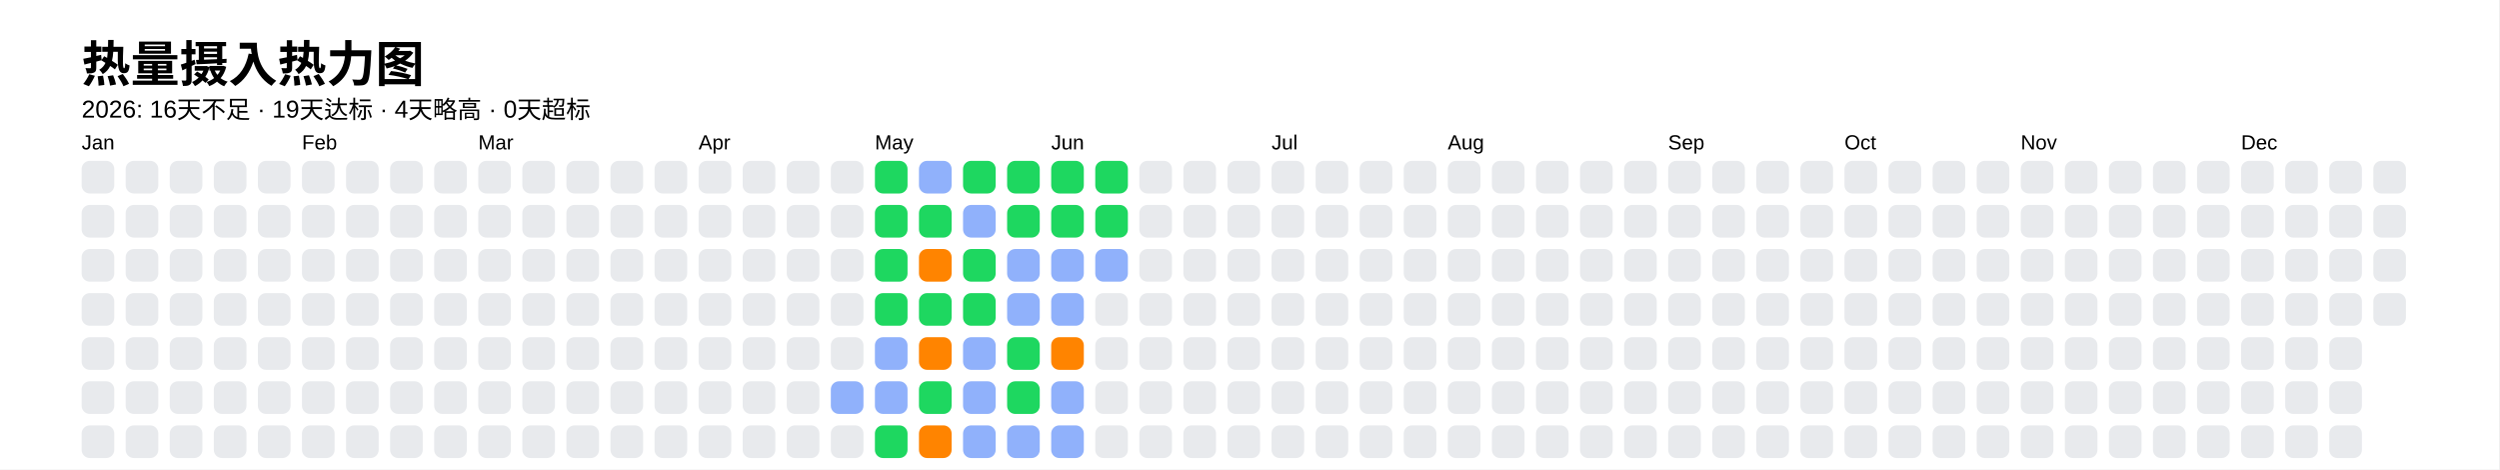
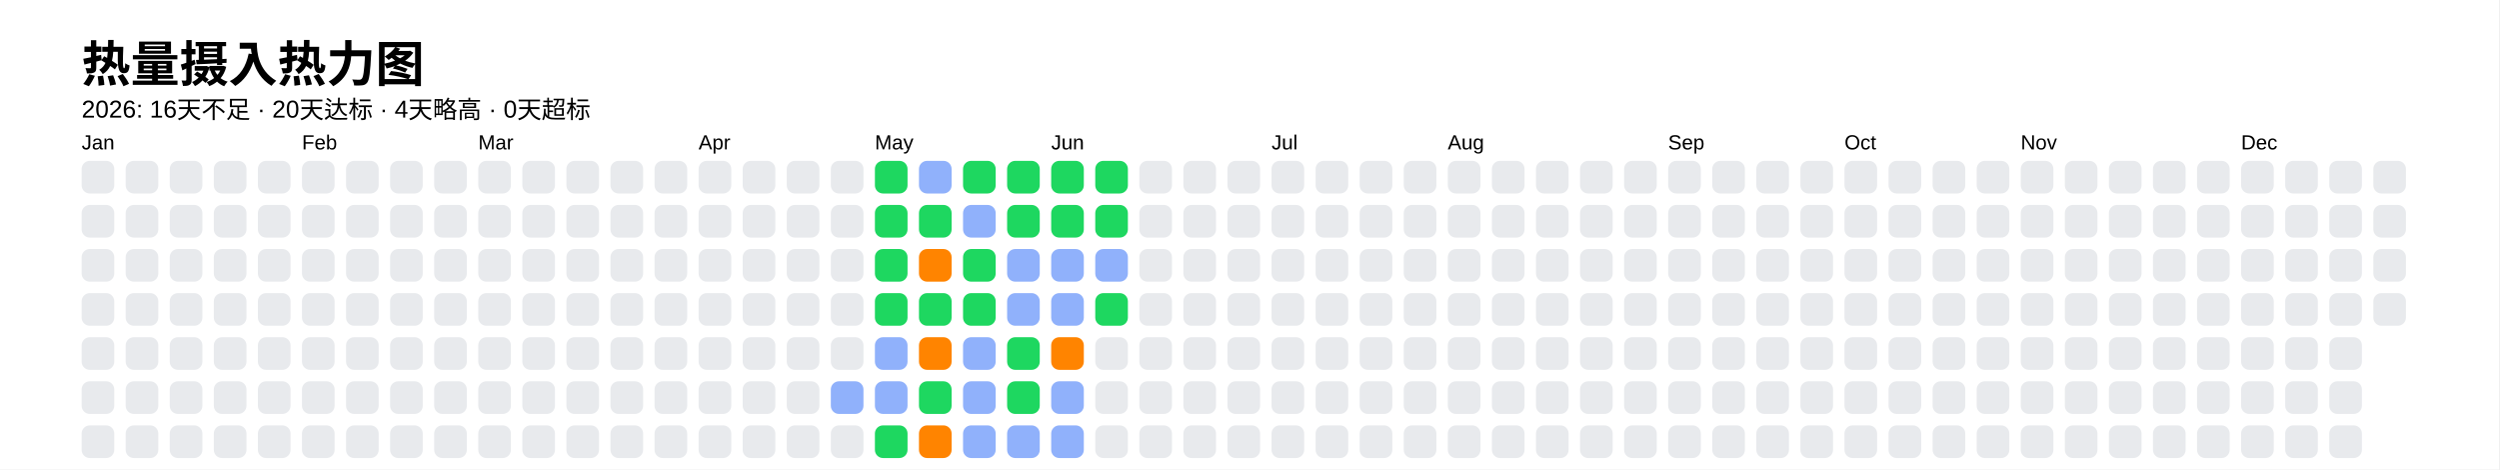
<svg xmlns="http://www.w3.org/2000/svg" style="background-color:white;" baseProfile="full" height="57.5mm" version="1.1" viewBox="0,0,306.2,57.5" width="306.2mm">
  <defs />
  <rect fill="#FFFFFF" height="57.5" width="306.2" x="0" y="0" />
  <text fill="#000000" style="font-size:6px; font-family:Arial; font-weight:bold;" x="10" y="10">热量摄入热力图</text>
-   <text fill="#000000" style="font-size:3px; font-family:Arial;" x="10" y="14.4">2026: 16天不足 · 19天达标 · 4天略高 · 0天超标</text>
+   <text fill="#000000" style="font-size:3px; font-family:Arial;" x="10" y="14.4">2026: 16天不足 · 20天达标 · 4天略高 · 0天超标</text>
  <text fill="#000000" style="font-size:2.5px; font-family:Arial" x="10" y="18.3">Jan</text>
  <rect fill="#E8EAED" height="4" rx="1" ry="1" width="4" x="10" y="19.7" />
  <rect fill="#E8EAED" height="4" rx="1" ry="1" width="4" x="10" y="25.1" />
  <rect fill="#E8EAED" height="4" rx="1" ry="1" width="4" x="10" y="30.5" />
  <rect fill="#E8EAED" height="4" rx="1" ry="1" width="4" x="10" y="35.9" />
  <rect fill="#E8EAED" height="4" rx="1" ry="1" width="4" x="10" y="41.3" />
  <rect fill="#E8EAED" height="4" rx="1" ry="1" width="4" x="10" y="46.7" />
  <rect fill="#E8EAED" height="4" rx="1" ry="1" width="4" x="10" y="52.1" />
  <rect fill="#E8EAED" height="4" rx="1" ry="1" width="4" x="15.4" y="19.7" />
  <rect fill="#E8EAED" height="4" rx="1" ry="1" width="4" x="15.4" y="25.1" />
  <rect fill="#E8EAED" height="4" rx="1" ry="1" width="4" x="15.4" y="30.5" />
  <rect fill="#E8EAED" height="4" rx="1" ry="1" width="4" x="15.4" y="35.9" />
  <rect fill="#E8EAED" height="4" rx="1" ry="1" width="4" x="15.4" y="41.3" />
  <rect fill="#E8EAED" height="4" rx="1" ry="1" width="4" x="15.4" y="46.7" />
  <rect fill="#E8EAED" height="4" rx="1" ry="1" width="4" x="15.4" y="52.1" />
  <rect fill="#E8EAED" height="4" rx="1" ry="1" width="4" x="20.8" y="19.7" />
  <rect fill="#E8EAED" height="4" rx="1" ry="1" width="4" x="20.8" y="25.1" />
  <rect fill="#E8EAED" height="4" rx="1" ry="1" width="4" x="20.8" y="30.5" />
  <rect fill="#E8EAED" height="4" rx="1" ry="1" width="4" x="20.8" y="35.9" />
  <rect fill="#E8EAED" height="4" rx="1" ry="1" width="4" x="20.8" y="41.3" />
  <rect fill="#E8EAED" height="4" rx="1" ry="1" width="4" x="20.8" y="46.7" />
  <rect fill="#E8EAED" height="4" rx="1" ry="1" width="4" x="20.8" y="52.1" />
  <rect fill="#E8EAED" height="4" rx="1" ry="1" width="4" x="26.2" y="19.7" />
  <rect fill="#E8EAED" height="4" rx="1" ry="1" width="4" x="26.2" y="25.1" />
  <rect fill="#E8EAED" height="4" rx="1" ry="1" width="4" x="26.2" y="30.5" />
  <rect fill="#E8EAED" height="4" rx="1" ry="1" width="4" x="26.2" y="35.9" />
  <rect fill="#E8EAED" height="4" rx="1" ry="1" width="4" x="26.2" y="41.3" />
  <rect fill="#E8EAED" height="4" rx="1" ry="1" width="4" x="26.2" y="46.7" />
  <rect fill="#E8EAED" height="4" rx="1" ry="1" width="4" x="26.2" y="52.1" />
  <rect fill="#E8EAED" height="4" rx="1" ry="1" width="4" x="31.6" y="19.7" />
  <rect fill="#E8EAED" height="4" rx="1" ry="1" width="4" x="31.6" y="25.1" />
  <rect fill="#E8EAED" height="4" rx="1" ry="1" width="4" x="31.6" y="30.5" />
  <rect fill="#E8EAED" height="4" rx="1" ry="1" width="4" x="31.6" y="35.9" />
  <rect fill="#E8EAED" height="4" rx="1" ry="1" width="4" x="31.6" y="41.3" />
  <rect fill="#E8EAED" height="4" rx="1" ry="1" width="4" x="31.6" y="46.7" />
  <rect fill="#E8EAED" height="4" rx="1" ry="1" width="4" x="31.6" y="52.1" />
  <text fill="#000000" style="font-size:2.5px; font-family:Arial" x="37.0" y="18.3">Feb</text>
  <rect fill="#E8EAED" height="4" rx="1" ry="1" width="4" x="37.0" y="19.7" />
  <rect fill="#E8EAED" height="4" rx="1" ry="1" width="4" x="37.0" y="25.1" />
  <rect fill="#E8EAED" height="4" rx="1" ry="1" width="4" x="37.0" y="30.5" />
  <rect fill="#E8EAED" height="4" rx="1" ry="1" width="4" x="37.0" y="35.9" />
  <rect fill="#E8EAED" height="4" rx="1" ry="1" width="4" x="37.0" y="41.3" />
  <rect fill="#E8EAED" height="4" rx="1" ry="1" width="4" x="37.0" y="46.7" />
  <rect fill="#E8EAED" height="4" rx="1" ry="1" width="4" x="37.0" y="52.1" />
  <rect fill="#E8EAED" height="4" rx="1" ry="1" width="4" x="42.4" y="19.7" />
  <rect fill="#E8EAED" height="4" rx="1" ry="1" width="4" x="42.4" y="25.1" />
  <rect fill="#E8EAED" height="4" rx="1" ry="1" width="4" x="42.4" y="30.5" />
  <rect fill="#E8EAED" height="4" rx="1" ry="1" width="4" x="42.4" y="35.9" />
  <rect fill="#E8EAED" height="4" rx="1" ry="1" width="4" x="42.4" y="41.3" />
  <rect fill="#E8EAED" height="4" rx="1" ry="1" width="4" x="42.4" y="46.7" />
  <rect fill="#E8EAED" height="4" rx="1" ry="1" width="4" x="42.4" y="52.1" />
  <rect fill="#E8EAED" height="4" rx="1" ry="1" width="4" x="47.8" y="19.7" />
  <rect fill="#E8EAED" height="4" rx="1" ry="1" width="4" x="47.8" y="25.1" />
  <rect fill="#E8EAED" height="4" rx="1" ry="1" width="4" x="47.8" y="30.5" />
  <rect fill="#E8EAED" height="4" rx="1" ry="1" width="4" x="47.8" y="35.9" />
  <rect fill="#E8EAED" height="4" rx="1" ry="1" width="4" x="47.8" y="41.3" />
  <rect fill="#E8EAED" height="4" rx="1" ry="1" width="4" x="47.8" y="46.7" />
  <rect fill="#E8EAED" height="4" rx="1" ry="1" width="4" x="47.8" y="52.1" />
  <rect fill="#E8EAED" height="4" rx="1" ry="1" width="4" x="53.2" y="19.7" />
  <rect fill="#E8EAED" height="4" rx="1" ry="1" width="4" x="53.2" y="25.1" />
  <rect fill="#E8EAED" height="4" rx="1" ry="1" width="4" x="53.2" y="30.5" />
  <rect fill="#E8EAED" height="4" rx="1" ry="1" width="4" x="53.2" y="35.9" />
  <rect fill="#E8EAED" height="4" rx="1" ry="1" width="4" x="53.2" y="41.3" />
  <rect fill="#E8EAED" height="4" rx="1" ry="1" width="4" x="53.2" y="46.7" />
  <rect fill="#E8EAED" height="4" rx="1" ry="1" width="4" x="53.2" y="52.1" />
  <text fill="#000000" style="font-size:2.5px; font-family:Arial" x="58.6" y="18.3">Mar</text>
  <rect fill="#E8EAED" height="4" rx="1" ry="1" width="4" x="58.6" y="19.7" />
  <rect fill="#E8EAED" height="4" rx="1" ry="1" width="4" x="58.6" y="25.1" />
  <rect fill="#E8EAED" height="4" rx="1" ry="1" width="4" x="58.6" y="30.5" />
  <rect fill="#E8EAED" height="4" rx="1" ry="1" width="4" x="58.6" y="35.9" />
  <rect fill="#E8EAED" height="4" rx="1" ry="1" width="4" x="58.6" y="41.3" />
  <rect fill="#E8EAED" height="4" rx="1" ry="1" width="4" x="58.6" y="46.7" />
  <rect fill="#E8EAED" height="4" rx="1" ry="1" width="4" x="58.6" y="52.1" />
  <rect fill="#E8EAED" height="4" rx="1" ry="1" width="4" x="64" y="19.7" />
  <rect fill="#E8EAED" height="4" rx="1" ry="1" width="4" x="64" y="25.1" />
  <rect fill="#E8EAED" height="4" rx="1" ry="1" width="4" x="64" y="30.5" />
  <rect fill="#E8EAED" height="4" rx="1" ry="1" width="4" x="64" y="35.9" />
  <rect fill="#E8EAED" height="4" rx="1" ry="1" width="4" x="64" y="41.3" />
  <rect fill="#E8EAED" height="4" rx="1" ry="1" width="4" x="64" y="46.7" />
  <rect fill="#E8EAED" height="4" rx="1" ry="1" width="4" x="64" y="52.1" />
  <rect fill="#E8EAED" height="4" rx="1" ry="1" width="4" x="69.4" y="19.7" />
  <rect fill="#E8EAED" height="4" rx="1" ry="1" width="4" x="69.4" y="25.1" />
  <rect fill="#E8EAED" height="4" rx="1" ry="1" width="4" x="69.4" y="30.5" />
  <rect fill="#E8EAED" height="4" rx="1" ry="1" width="4" x="69.4" y="35.9" />
  <rect fill="#E8EAED" height="4" rx="1" ry="1" width="4" x="69.4" y="41.3" />
  <rect fill="#E8EAED" height="4" rx="1" ry="1" width="4" x="69.4" y="46.7" />
  <rect fill="#E8EAED" height="4" rx="1" ry="1" width="4" x="69.4" y="52.1" />
  <rect fill="#E8EAED" height="4" rx="1" ry="1" width="4" x="74.8" y="19.7" />
  <rect fill="#E8EAED" height="4" rx="1" ry="1" width="4" x="74.8" y="25.1" />
  <rect fill="#E8EAED" height="4" rx="1" ry="1" width="4" x="74.8" y="30.5" />
  <rect fill="#E8EAED" height="4" rx="1" ry="1" width="4" x="74.8" y="35.9" />
  <rect fill="#E8EAED" height="4" rx="1" ry="1" width="4" x="74.8" y="41.3" />
  <rect fill="#E8EAED" height="4" rx="1" ry="1" width="4" x="74.8" y="46.7" />
  <rect fill="#E8EAED" height="4" rx="1" ry="1" width="4" x="74.8" y="52.1" />
  <rect fill="#E8EAED" height="4" rx="1" ry="1" width="4" x="80.2" y="19.7" />
  <rect fill="#E8EAED" height="4" rx="1" ry="1" width="4" x="80.2" y="25.1" />
  <rect fill="#E8EAED" height="4" rx="1" ry="1" width="4" x="80.2" y="30.5" />
  <rect fill="#E8EAED" height="4" rx="1" ry="1" width="4" x="80.2" y="35.9" />
  <rect fill="#E8EAED" height="4" rx="1" ry="1" width="4" x="80.2" y="41.3" />
  <rect fill="#E8EAED" height="4" rx="1" ry="1" width="4" x="80.2" y="46.7" />
  <rect fill="#E8EAED" height="4" rx="1" ry="1" width="4" x="80.2" y="52.1" />
  <text fill="#000000" style="font-size:2.5px; font-family:Arial" x="85.6" y="18.3">Apr</text>
  <rect fill="#E8EAED" height="4" rx="1" ry="1" width="4" x="85.6" y="19.7" />
  <rect fill="#E8EAED" height="4" rx="1" ry="1" width="4" x="85.6" y="25.1" />
  <rect fill="#E8EAED" height="4" rx="1" ry="1" width="4" x="85.6" y="30.5" />
  <rect fill="#E8EAED" height="4" rx="1" ry="1" width="4" x="85.6" y="35.9" />
  <rect fill="#E8EAED" height="4" rx="1" ry="1" width="4" x="85.6" y="41.3" />
  <rect fill="#E8EAED" height="4" rx="1" ry="1" width="4" x="85.6" y="46.7" />
  <rect fill="#E8EAED" height="4" rx="1" ry="1" width="4" x="85.6" y="52.1" />
  <rect fill="#E8EAED" height="4" rx="1" ry="1" width="4" x="91" y="19.7" />
  <rect fill="#E8EAED" height="4" rx="1" ry="1" width="4" x="91" y="25.1" />
  <rect fill="#E8EAED" height="4" rx="1" ry="1" width="4" x="91" y="30.5" />
  <rect fill="#E8EAED" height="4" rx="1" ry="1" width="4" x="91" y="35.9" />
  <rect fill="#E8EAED" height="4" rx="1" ry="1" width="4" x="91" y="41.3" />
  <rect fill="#E8EAED" height="4" rx="1" ry="1" width="4" x="91" y="46.7" />
  <rect fill="#E8EAED" height="4" rx="1" ry="1" width="4" x="91" y="52.1" />
  <rect fill="#E8EAED" height="4" rx="1" ry="1" width="4" x="96.4" y="19.7" />
  <rect fill="#E8EAED" height="4" rx="1" ry="1" width="4" x="96.4" y="25.1" />
  <rect fill="#E8EAED" height="4" rx="1" ry="1" width="4" x="96.4" y="30.5" />
  <rect fill="#E8EAED" height="4" rx="1" ry="1" width="4" x="96.4" y="35.9" />
  <rect fill="#E8EAED" height="4" rx="1" ry="1" width="4" x="96.4" y="41.3" />
  <rect fill="#E8EAED" height="4" rx="1" ry="1" width="4" x="96.4" y="46.7" />
  <rect fill="#E8EAED" height="4" rx="1" ry="1" width="4" x="96.4" y="52.1" />
  <rect fill="#E8EAED" height="4" rx="1" ry="1" width="4" x="101.8" y="19.7" />
  <rect fill="#E8EAED" height="4" rx="1" ry="1" width="4" x="101.8" y="25.1" />
  <rect fill="#E8EAED" height="4" rx="1" ry="1" width="4" x="101.8" y="30.5" />
  <rect fill="#E8EAED" height="4" rx="1" ry="1" width="4" x="101.8" y="35.9" />
  <rect fill="#E8EAED" height="4" rx="1" ry="1" width="4" x="101.8" y="41.3" />
  <rect fill="#90b1fb" height="4" rx="1" ry="1" width="4" x="101.8" y="46.7" />
  <rect fill="#E8EAED" height="4" rx="1" ry="1" width="4" x="101.8" y="52.1" />
  <text fill="#000000" style="font-size:2.5px; font-family:Arial" x="107.2" y="18.3">May</text>
  <rect fill="#1ed760" height="4" rx="1" ry="1" width="4" x="107.2" y="19.7" />
  <rect fill="#1ed760" height="4" rx="1" ry="1" width="4" x="107.2" y="25.1" />
  <rect fill="#1ed760" height="4" rx="1" ry="1" width="4" x="107.2" y="30.5" />
  <rect fill="#1ed760" height="4" rx="1" ry="1" width="4" x="107.2" y="35.9" />
  <rect fill="#90b1fb" height="4" rx="1" ry="1" width="4" x="107.2" y="41.3" />
  <rect fill="#90b1fb" height="4" rx="1" ry="1" width="4" x="107.2" y="46.7" />
  <rect fill="#1ed760" height="4" rx="1" ry="1" width="4" x="107.2" y="52.1" />
  <rect fill="#90b1fb" height="4" rx="1" ry="1" width="4" x="112.6" y="19.7" />
  <rect fill="#1ed760" height="4" rx="1" ry="1" width="4" x="112.6" y="25.1" />
  <rect fill="#ff8400" height="4" rx="1" ry="1" width="4" x="112.6" y="30.5" />
  <rect fill="#1ed760" height="4" rx="1" ry="1" width="4" x="112.6" y="35.9" />
  <rect fill="#ff8400" height="4" rx="1" ry="1" width="4" x="112.6" y="41.3" />
  <rect fill="#1ed760" height="4" rx="1" ry="1" width="4" x="112.6" y="46.7" />
  <rect fill="#ff8400" height="4" rx="1" ry="1" width="4" x="112.6" y="52.1" />
  <rect fill="#1ed760" height="4" rx="1" ry="1" width="4" x="118" y="19.7" />
  <rect fill="#90b1fb" height="4" rx="1" ry="1" width="4" x="118" y="25.1" />
  <rect fill="#1ed760" height="4" rx="1" ry="1" width="4" x="118" y="30.5" />
  <rect fill="#1ed760" height="4" rx="1" ry="1" width="4" x="118" y="35.9" />
  <rect fill="#90b1fb" height="4" rx="1" ry="1" width="4" x="118" y="41.3" />
  <rect fill="#90b1fb" height="4" rx="1" ry="1" width="4" x="118" y="46.7" />
  <rect fill="#90b1fb" height="4" rx="1" ry="1" width="4" x="118" y="52.1" />
  <rect fill="#1ed760" height="4" rx="1" ry="1" width="4" x="123.4" y="19.7" />
  <rect fill="#1ed760" height="4" rx="1" ry="1" width="4" x="123.4" y="25.1" />
  <rect fill="#90b1fb" height="4" rx="1" ry="1" width="4" x="123.4" y="30.5" />
  <rect fill="#90b1fb" height="4" rx="1" ry="1" width="4" x="123.4" y="35.9" />
  <rect fill="#1ed760" height="4" rx="1" ry="1" width="4" x="123.4" y="41.3" />
  <rect fill="#1ed760" height="4" rx="1" ry="1" width="4" x="123.4" y="46.7" />
  <rect fill="#90b1fb" height="4" rx="1" ry="1" width="4" x="123.4" y="52.1" />
  <text fill="#000000" style="font-size:2.5px; font-family:Arial" x="128.8" y="18.3">Jun</text>
  <rect fill="#1ed760" height="4" rx="1" ry="1" width="4" x="128.8" y="19.7" />
  <rect fill="#1ed760" height="4" rx="1" ry="1" width="4" x="128.8" y="25.1" />
  <rect fill="#90b1fb" height="4" rx="1" ry="1" width="4" x="128.8" y="30.5" />
  <rect fill="#90b1fb" height="4" rx="1" ry="1" width="4" x="128.8" y="35.9" />
  <rect fill="#ff8400" height="4" rx="1" ry="1" width="4" x="128.8" y="41.3" />
  <rect fill="#90b1fb" height="4" rx="1" ry="1" width="4" x="128.8" y="46.7" />
  <rect fill="#90b1fb" height="4" rx="1" ry="1" width="4" x="128.8" y="52.1" />
  <rect fill="#1ed760" height="4" rx="1" ry="1" width="4" x="134.2" y="19.7" />
  <rect fill="#1ed760" height="4" rx="1" ry="1" width="4" x="134.2" y="25.1" />
  <rect fill="#90b1fb" height="4" rx="1" ry="1" width="4" x="134.2" y="30.5" />
-   <rect fill="#E8EAED" height="4" rx="1" ry="1" width="4" x="134.2" y="35.9" />
+   <rect fill="#1ed760" height="4" rx="1" ry="1" width="4" x="134.2" y="35.9" />
  <rect fill="#E8EAED" height="4" rx="1" ry="1" width="4" x="134.2" y="41.3" />
  <rect fill="#E8EAED" height="4" rx="1" ry="1" width="4" x="134.2" y="46.7" />
  <rect fill="#E8EAED" height="4" rx="1" ry="1" width="4" x="134.2" y="52.1" />
  <rect fill="#E8EAED" height="4" rx="1" ry="1" width="4" x="139.6" y="19.7" />
  <rect fill="#E8EAED" height="4" rx="1" ry="1" width="4" x="139.6" y="25.1" />
  <rect fill="#E8EAED" height="4" rx="1" ry="1" width="4" x="139.6" y="30.5" />
  <rect fill="#E8EAED" height="4" rx="1" ry="1" width="4" x="139.6" y="35.9" />
  <rect fill="#E8EAED" height="4" rx="1" ry="1" width="4" x="139.6" y="41.3" />
  <rect fill="#E8EAED" height="4" rx="1" ry="1" width="4" x="139.6" y="46.7" />
  <rect fill="#E8EAED" height="4" rx="1" ry="1" width="4" x="139.6" y="52.1" />
  <rect fill="#E8EAED" height="4" rx="1" ry="1" width="4" x="145" y="19.7" />
  <rect fill="#E8EAED" height="4" rx="1" ry="1" width="4" x="145" y="25.1" />
  <rect fill="#E8EAED" height="4" rx="1" ry="1" width="4" x="145" y="30.5" />
  <rect fill="#E8EAED" height="4" rx="1" ry="1" width="4" x="145" y="35.9" />
  <rect fill="#E8EAED" height="4" rx="1" ry="1" width="4" x="145" y="41.3" />
  <rect fill="#E8EAED" height="4" rx="1" ry="1" width="4" x="145" y="46.7" />
  <rect fill="#E8EAED" height="4" rx="1" ry="1" width="4" x="145" y="52.1" />
  <rect fill="#E8EAED" height="4" rx="1" ry="1" width="4" x="150.4" y="19.7" />
  <rect fill="#E8EAED" height="4" rx="1" ry="1" width="4" x="150.4" y="25.1" />
  <rect fill="#E8EAED" height="4" rx="1" ry="1" width="4" x="150.4" y="30.5" />
  <rect fill="#E8EAED" height="4" rx="1" ry="1" width="4" x="150.4" y="35.9" />
  <rect fill="#E8EAED" height="4" rx="1" ry="1" width="4" x="150.4" y="41.3" />
  <rect fill="#E8EAED" height="4" rx="1" ry="1" width="4" x="150.4" y="46.7" />
  <rect fill="#E8EAED" height="4" rx="1" ry="1" width="4" x="150.4" y="52.1" />
  <text fill="#000000" style="font-size:2.5px; font-family:Arial" x="155.8" y="18.3">Jul</text>
  <rect fill="#E8EAED" height="4" rx="1" ry="1" width="4" x="155.8" y="19.7" />
  <rect fill="#E8EAED" height="4" rx="1" ry="1" width="4" x="155.8" y="25.1" />
  <rect fill="#E8EAED" height="4" rx="1" ry="1" width="4" x="155.8" y="30.5" />
  <rect fill="#E8EAED" height="4" rx="1" ry="1" width="4" x="155.8" y="35.9" />
  <rect fill="#E8EAED" height="4" rx="1" ry="1" width="4" x="155.8" y="41.3" />
  <rect fill="#E8EAED" height="4" rx="1" ry="1" width="4" x="155.8" y="46.7" />
  <rect fill="#E8EAED" height="4" rx="1" ry="1" width="4" x="155.8" y="52.1" />
  <rect fill="#E8EAED" height="4" rx="1" ry="1" width="4" x="161.2" y="19.7" />
  <rect fill="#E8EAED" height="4" rx="1" ry="1" width="4" x="161.2" y="25.1" />
  <rect fill="#E8EAED" height="4" rx="1" ry="1" width="4" x="161.2" y="30.5" />
  <rect fill="#E8EAED" height="4" rx="1" ry="1" width="4" x="161.2" y="35.9" />
  <rect fill="#E8EAED" height="4" rx="1" ry="1" width="4" x="161.2" y="41.3" />
  <rect fill="#E8EAED" height="4" rx="1" ry="1" width="4" x="161.2" y="46.7" />
  <rect fill="#E8EAED" height="4" rx="1" ry="1" width="4" x="161.2" y="52.1" />
  <rect fill="#E8EAED" height="4" rx="1" ry="1" width="4" x="166.6" y="19.7" />
  <rect fill="#E8EAED" height="4" rx="1" ry="1" width="4" x="166.6" y="25.1" />
  <rect fill="#E8EAED" height="4" rx="1" ry="1" width="4" x="166.6" y="30.5" />
  <rect fill="#E8EAED" height="4" rx="1" ry="1" width="4" x="166.6" y="35.9" />
  <rect fill="#E8EAED" height="4" rx="1" ry="1" width="4" x="166.6" y="41.3" />
  <rect fill="#E8EAED" height="4" rx="1" ry="1" width="4" x="166.6" y="46.7" />
  <rect fill="#E8EAED" height="4" rx="1" ry="1" width="4" x="166.6" y="52.1" />
  <rect fill="#E8EAED" height="4" rx="1" ry="1" width="4" x="172" y="19.7" />
  <rect fill="#E8EAED" height="4" rx="1" ry="1" width="4" x="172" y="25.1" />
  <rect fill="#E8EAED" height="4" rx="1" ry="1" width="4" x="172" y="30.5" />
  <rect fill="#E8EAED" height="4" rx="1" ry="1" width="4" x="172" y="35.9" />
  <rect fill="#E8EAED" height="4" rx="1" ry="1" width="4" x="172" y="41.3" />
  <rect fill="#E8EAED" height="4" rx="1" ry="1" width="4" x="172" y="46.7" />
  <rect fill="#E8EAED" height="4" rx="1" ry="1" width="4" x="172" y="52.1" />
  <text fill="#000000" style="font-size:2.5px; font-family:Arial" x="177.4" y="18.3">Aug</text>
  <rect fill="#E8EAED" height="4" rx="1" ry="1" width="4" x="177.4" y="19.7" />
  <rect fill="#E8EAED" height="4" rx="1" ry="1" width="4" x="177.4" y="25.1" />
  <rect fill="#E8EAED" height="4" rx="1" ry="1" width="4" x="177.4" y="30.5" />
  <rect fill="#E8EAED" height="4" rx="1" ry="1" width="4" x="177.4" y="35.9" />
  <rect fill="#E8EAED" height="4" rx="1" ry="1" width="4" x="177.4" y="41.3" />
  <rect fill="#E8EAED" height="4" rx="1" ry="1" width="4" x="177.4" y="46.7" />
  <rect fill="#E8EAED" height="4" rx="1" ry="1" width="4" x="177.4" y="52.1" />
  <rect fill="#E8EAED" height="4" rx="1" ry="1" width="4" x="182.8" y="19.7" />
  <rect fill="#E8EAED" height="4" rx="1" ry="1" width="4" x="182.8" y="25.1" />
  <rect fill="#E8EAED" height="4" rx="1" ry="1" width="4" x="182.8" y="30.5" />
  <rect fill="#E8EAED" height="4" rx="1" ry="1" width="4" x="182.8" y="35.9" />
  <rect fill="#E8EAED" height="4" rx="1" ry="1" width="4" x="182.8" y="41.3" />
  <rect fill="#E8EAED" height="4" rx="1" ry="1" width="4" x="182.8" y="46.7" />
  <rect fill="#E8EAED" height="4" rx="1" ry="1" width="4" x="182.8" y="52.1" />
  <rect fill="#E8EAED" height="4" rx="1" ry="1" width="4" x="188.2" y="19.7" />
  <rect fill="#E8EAED" height="4" rx="1" ry="1" width="4" x="188.2" y="25.1" />
  <rect fill="#E8EAED" height="4" rx="1" ry="1" width="4" x="188.2" y="30.5" />
  <rect fill="#E8EAED" height="4" rx="1" ry="1" width="4" x="188.2" y="35.9" />
  <rect fill="#E8EAED" height="4" rx="1" ry="1" width="4" x="188.2" y="41.3" />
  <rect fill="#E8EAED" height="4" rx="1" ry="1" width="4" x="188.2" y="46.7" />
  <rect fill="#E8EAED" height="4" rx="1" ry="1" width="4" x="188.2" y="52.1" />
  <rect fill="#E8EAED" height="4" rx="1" ry="1" width="4" x="193.6" y="19.7" />
  <rect fill="#E8EAED" height="4" rx="1" ry="1" width="4" x="193.6" y="25.1" />
  <rect fill="#E8EAED" height="4" rx="1" ry="1" width="4" x="193.6" y="30.5" />
  <rect fill="#E8EAED" height="4" rx="1" ry="1" width="4" x="193.6" y="35.9" />
  <rect fill="#E8EAED" height="4" rx="1" ry="1" width="4" x="193.6" y="41.3" />
  <rect fill="#E8EAED" height="4" rx="1" ry="1" width="4" x="193.6" y="46.7" />
  <rect fill="#E8EAED" height="4" rx="1" ry="1" width="4" x="193.6" y="52.1" />
  <rect fill="#E8EAED" height="4" rx="1" ry="1" width="4" x="199" y="19.7" />
  <rect fill="#E8EAED" height="4" rx="1" ry="1" width="4" x="199" y="25.1" />
  <rect fill="#E8EAED" height="4" rx="1" ry="1" width="4" x="199" y="30.5" />
  <rect fill="#E8EAED" height="4" rx="1" ry="1" width="4" x="199" y="35.9" />
  <rect fill="#E8EAED" height="4" rx="1" ry="1" width="4" x="199" y="41.3" />
  <rect fill="#E8EAED" height="4" rx="1" ry="1" width="4" x="199" y="46.7" />
  <rect fill="#E8EAED" height="4" rx="1" ry="1" width="4" x="199" y="52.1" />
  <text fill="#000000" style="font-size:2.5px; font-family:Arial" x="204.4" y="18.3">Sep</text>
  <rect fill="#E8EAED" height="4" rx="1" ry="1" width="4" x="204.4" y="19.7" />
  <rect fill="#E8EAED" height="4" rx="1" ry="1" width="4" x="204.4" y="25.1" />
  <rect fill="#E8EAED" height="4" rx="1" ry="1" width="4" x="204.4" y="30.5" />
  <rect fill="#E8EAED" height="4" rx="1" ry="1" width="4" x="204.4" y="35.9" />
  <rect fill="#E8EAED" height="4" rx="1" ry="1" width="4" x="204.4" y="41.3" />
  <rect fill="#E8EAED" height="4" rx="1" ry="1" width="4" x="204.4" y="46.7" />
  <rect fill="#E8EAED" height="4" rx="1" ry="1" width="4" x="204.4" y="52.1" />
  <rect fill="#E8EAED" height="4" rx="1" ry="1" width="4" x="209.8" y="19.7" />
  <rect fill="#E8EAED" height="4" rx="1" ry="1" width="4" x="209.8" y="25.1" />
  <rect fill="#E8EAED" height="4" rx="1" ry="1" width="4" x="209.8" y="30.5" />
  <rect fill="#E8EAED" height="4" rx="1" ry="1" width="4" x="209.8" y="35.9" />
  <rect fill="#E8EAED" height="4" rx="1" ry="1" width="4" x="209.8" y="41.3" />
  <rect fill="#E8EAED" height="4" rx="1" ry="1" width="4" x="209.8" y="46.7" />
  <rect fill="#E8EAED" height="4" rx="1" ry="1" width="4" x="209.8" y="52.1" />
  <rect fill="#E8EAED" height="4" rx="1" ry="1" width="4" x="215.2" y="19.7" />
  <rect fill="#E8EAED" height="4" rx="1" ry="1" width="4" x="215.2" y="25.1" />
  <rect fill="#E8EAED" height="4" rx="1" ry="1" width="4" x="215.2" y="30.5" />
  <rect fill="#E8EAED" height="4" rx="1" ry="1" width="4" x="215.2" y="35.9" />
  <rect fill="#E8EAED" height="4" rx="1" ry="1" width="4" x="215.2" y="41.3" />
  <rect fill="#E8EAED" height="4" rx="1" ry="1" width="4" x="215.2" y="46.7" />
  <rect fill="#E8EAED" height="4" rx="1" ry="1" width="4" x="215.2" y="52.1" />
  <rect fill="#E8EAED" height="4" rx="1" ry="1" width="4" x="220.6" y="19.7" />
  <rect fill="#E8EAED" height="4" rx="1" ry="1" width="4" x="220.6" y="25.1" />
  <rect fill="#E8EAED" height="4" rx="1" ry="1" width="4" x="220.6" y="30.5" />
  <rect fill="#E8EAED" height="4" rx="1" ry="1" width="4" x="220.6" y="35.9" />
  <rect fill="#E8EAED" height="4" rx="1" ry="1" width="4" x="220.6" y="41.3" />
  <rect fill="#E8EAED" height="4" rx="1" ry="1" width="4" x="220.6" y="46.7" />
  <rect fill="#E8EAED" height="4" rx="1" ry="1" width="4" x="220.6" y="52.1" />
  <text fill="#000000" style="font-size:2.5px; font-family:Arial" x="226" y="18.3">Oct</text>
  <rect fill="#E8EAED" height="4" rx="1" ry="1" width="4" x="226" y="19.7" />
  <rect fill="#E8EAED" height="4" rx="1" ry="1" width="4" x="226" y="25.1" />
  <rect fill="#E8EAED" height="4" rx="1" ry="1" width="4" x="226" y="30.5" />
  <rect fill="#E8EAED" height="4" rx="1" ry="1" width="4" x="226" y="35.9" />
  <rect fill="#E8EAED" height="4" rx="1" ry="1" width="4" x="226" y="41.3" />
  <rect fill="#E8EAED" height="4" rx="1" ry="1" width="4" x="226" y="46.7" />
  <rect fill="#E8EAED" height="4" rx="1" ry="1" width="4" x="226" y="52.1" />
  <rect fill="#E8EAED" height="4" rx="1" ry="1" width="4" x="231.4" y="19.7" />
  <rect fill="#E8EAED" height="4" rx="1" ry="1" width="4" x="231.4" y="25.1" />
  <rect fill="#E8EAED" height="4" rx="1" ry="1" width="4" x="231.4" y="30.5" />
  <rect fill="#E8EAED" height="4" rx="1" ry="1" width="4" x="231.4" y="35.9" />
  <rect fill="#E8EAED" height="4" rx="1" ry="1" width="4" x="231.4" y="41.3" />
  <rect fill="#E8EAED" height="4" rx="1" ry="1" width="4" x="231.4" y="46.7" />
  <rect fill="#E8EAED" height="4" rx="1" ry="1" width="4" x="231.4" y="52.1" />
  <rect fill="#E8EAED" height="4" rx="1" ry="1" width="4" x="236.8" y="19.7" />
  <rect fill="#E8EAED" height="4" rx="1" ry="1" width="4" x="236.8" y="25.1" />
  <rect fill="#E8EAED" height="4" rx="1" ry="1" width="4" x="236.8" y="30.5" />
  <rect fill="#E8EAED" height="4" rx="1" ry="1" width="4" x="236.8" y="35.9" />
  <rect fill="#E8EAED" height="4" rx="1" ry="1" width="4" x="236.8" y="41.3" />
  <rect fill="#E8EAED" height="4" rx="1" ry="1" width="4" x="236.8" y="46.7" />
  <rect fill="#E8EAED" height="4" rx="1" ry="1" width="4" x="236.8" y="52.1" />
  <rect fill="#E8EAED" height="4" rx="1" ry="1" width="4" x="242.2" y="19.7" />
  <rect fill="#E8EAED" height="4" rx="1" ry="1" width="4" x="242.2" y="25.1" />
  <rect fill="#E8EAED" height="4" rx="1" ry="1" width="4" x="242.2" y="30.5" />
  <rect fill="#E8EAED" height="4" rx="1" ry="1" width="4" x="242.2" y="35.9" />
  <rect fill="#E8EAED" height="4" rx="1" ry="1" width="4" x="242.2" y="41.3" />
  <rect fill="#E8EAED" height="4" rx="1" ry="1" width="4" x="242.2" y="46.7" />
  <rect fill="#E8EAED" height="4" rx="1" ry="1" width="4" x="242.2" y="52.1" />
  <text fill="#000000" style="font-size:2.5px; font-family:Arial" x="247.6" y="18.3">Nov</text>
  <rect fill="#E8EAED" height="4" rx="1" ry="1" width="4" x="247.6" y="19.7" />
  <rect fill="#E8EAED" height="4" rx="1" ry="1" width="4" x="247.6" y="25.1" />
  <rect fill="#E8EAED" height="4" rx="1" ry="1" width="4" x="247.6" y="30.5" />
  <rect fill="#E8EAED" height="4" rx="1" ry="1" width="4" x="247.6" y="35.9" />
  <rect fill="#E8EAED" height="4" rx="1" ry="1" width="4" x="247.6" y="41.3" />
  <rect fill="#E8EAED" height="4" rx="1" ry="1" width="4" x="247.6" y="46.7" />
  <rect fill="#E8EAED" height="4" rx="1" ry="1" width="4" x="247.6" y="52.1" />
  <rect fill="#E8EAED" height="4" rx="1" ry="1" width="4" x="253" y="19.7" />
  <rect fill="#E8EAED" height="4" rx="1" ry="1" width="4" x="253" y="25.1" />
  <rect fill="#E8EAED" height="4" rx="1" ry="1" width="4" x="253" y="30.5" />
  <rect fill="#E8EAED" height="4" rx="1" ry="1" width="4" x="253" y="35.9" />
  <rect fill="#E8EAED" height="4" rx="1" ry="1" width="4" x="253" y="41.3" />
  <rect fill="#E8EAED" height="4" rx="1" ry="1" width="4" x="253" y="46.7" />
  <rect fill="#E8EAED" height="4" rx="1" ry="1" width="4" x="253" y="52.1" />
  <rect fill="#E8EAED" height="4" rx="1" ry="1" width="4" x="258.4" y="19.7" />
  <rect fill="#E8EAED" height="4" rx="1" ry="1" width="4" x="258.4" y="25.1" />
  <rect fill="#E8EAED" height="4" rx="1" ry="1" width="4" x="258.4" y="30.5" />
  <rect fill="#E8EAED" height="4" rx="1" ry="1" width="4" x="258.4" y="35.9" />
  <rect fill="#E8EAED" height="4" rx="1" ry="1" width="4" x="258.4" y="41.3" />
  <rect fill="#E8EAED" height="4" rx="1" ry="1" width="4" x="258.4" y="46.7" />
  <rect fill="#E8EAED" height="4" rx="1" ry="1" width="4" x="258.4" y="52.1" />
  <rect fill="#E8EAED" height="4" rx="1" ry="1" width="4" x="263.8" y="19.7" />
  <rect fill="#E8EAED" height="4" rx="1" ry="1" width="4" x="263.8" y="25.1" />
  <rect fill="#E8EAED" height="4" rx="1" ry="1" width="4" x="263.8" y="30.5" />
  <rect fill="#E8EAED" height="4" rx="1" ry="1" width="4" x="263.8" y="35.9" />
  <rect fill="#E8EAED" height="4" rx="1" ry="1" width="4" x="263.8" y="41.3" />
  <rect fill="#E8EAED" height="4" rx="1" ry="1" width="4" x="263.8" y="46.7" />
  <rect fill="#E8EAED" height="4" rx="1" ry="1" width="4" x="263.8" y="52.1" />
  <rect fill="#E8EAED" height="4" rx="1" ry="1" width="4" x="269.2" y="19.7" />
  <rect fill="#E8EAED" height="4" rx="1" ry="1" width="4" x="269.2" y="25.1" />
  <rect fill="#E8EAED" height="4" rx="1" ry="1" width="4" x="269.2" y="30.5" />
  <rect fill="#E8EAED" height="4" rx="1" ry="1" width="4" x="269.2" y="35.9" />
  <rect fill="#E8EAED" height="4" rx="1" ry="1" width="4" x="269.2" y="41.3" />
  <rect fill="#E8EAED" height="4" rx="1" ry="1" width="4" x="269.2" y="46.7" />
  <rect fill="#E8EAED" height="4" rx="1" ry="1" width="4" x="269.2" y="52.1" />
  <text fill="#000000" style="font-size:2.5px; font-family:Arial" x="274.6" y="18.3">Dec</text>
  <rect fill="#E8EAED" height="4" rx="1" ry="1" width="4" x="274.6" y="19.7" />
  <rect fill="#E8EAED" height="4" rx="1" ry="1" width="4" x="274.6" y="25.1" />
  <rect fill="#E8EAED" height="4" rx="1" ry="1" width="4" x="274.6" y="30.5" />
  <rect fill="#E8EAED" height="4" rx="1" ry="1" width="4" x="274.6" y="35.9" />
  <rect fill="#E8EAED" height="4" rx="1" ry="1" width="4" x="274.6" y="41.3" />
  <rect fill="#E8EAED" height="4" rx="1" ry="1" width="4" x="274.6" y="46.7" />
  <rect fill="#E8EAED" height="4" rx="1" ry="1" width="4" x="274.6" y="52.1" />
  <rect fill="#E8EAED" height="4" rx="1" ry="1" width="4" x="280" y="19.7" />
  <rect fill="#E8EAED" height="4" rx="1" ry="1" width="4" x="280" y="25.1" />
  <rect fill="#E8EAED" height="4" rx="1" ry="1" width="4" x="280" y="30.5" />
  <rect fill="#E8EAED" height="4" rx="1" ry="1" width="4" x="280" y="35.9" />
  <rect fill="#E8EAED" height="4" rx="1" ry="1" width="4" x="280" y="41.3" />
  <rect fill="#E8EAED" height="4" rx="1" ry="1" width="4" x="280" y="46.7" />
  <rect fill="#E8EAED" height="4" rx="1" ry="1" width="4" x="280" y="52.1" />
  <rect fill="#E8EAED" height="4" rx="1" ry="1" width="4" x="285.4" y="19.7" />
  <rect fill="#E8EAED" height="4" rx="1" ry="1" width="4" x="285.4" y="25.1" />
  <rect fill="#E8EAED" height="4" rx="1" ry="1" width="4" x="285.4" y="30.5" />
  <rect fill="#E8EAED" height="4" rx="1" ry="1" width="4" x="285.4" y="35.9" />
  <rect fill="#E8EAED" height="4" rx="1" ry="1" width="4" x="285.4" y="41.3" />
  <rect fill="#E8EAED" height="4" rx="1" ry="1" width="4" x="285.4" y="46.7" />
  <rect fill="#E8EAED" height="4" rx="1" ry="1" width="4" x="285.4" y="52.1" />
  <rect fill="#E8EAED" height="4" rx="1" ry="1" width="4" x="290.8" y="19.7" />
  <rect fill="#E8EAED" height="4" rx="1" ry="1" width="4" x="290.8" y="25.1" />
  <rect fill="#E8EAED" height="4" rx="1" ry="1" width="4" x="290.8" y="30.5" />
  <rect fill="#E8EAED" height="4" rx="1" ry="1" width="4" x="290.8" y="35.9" />
</svg>
